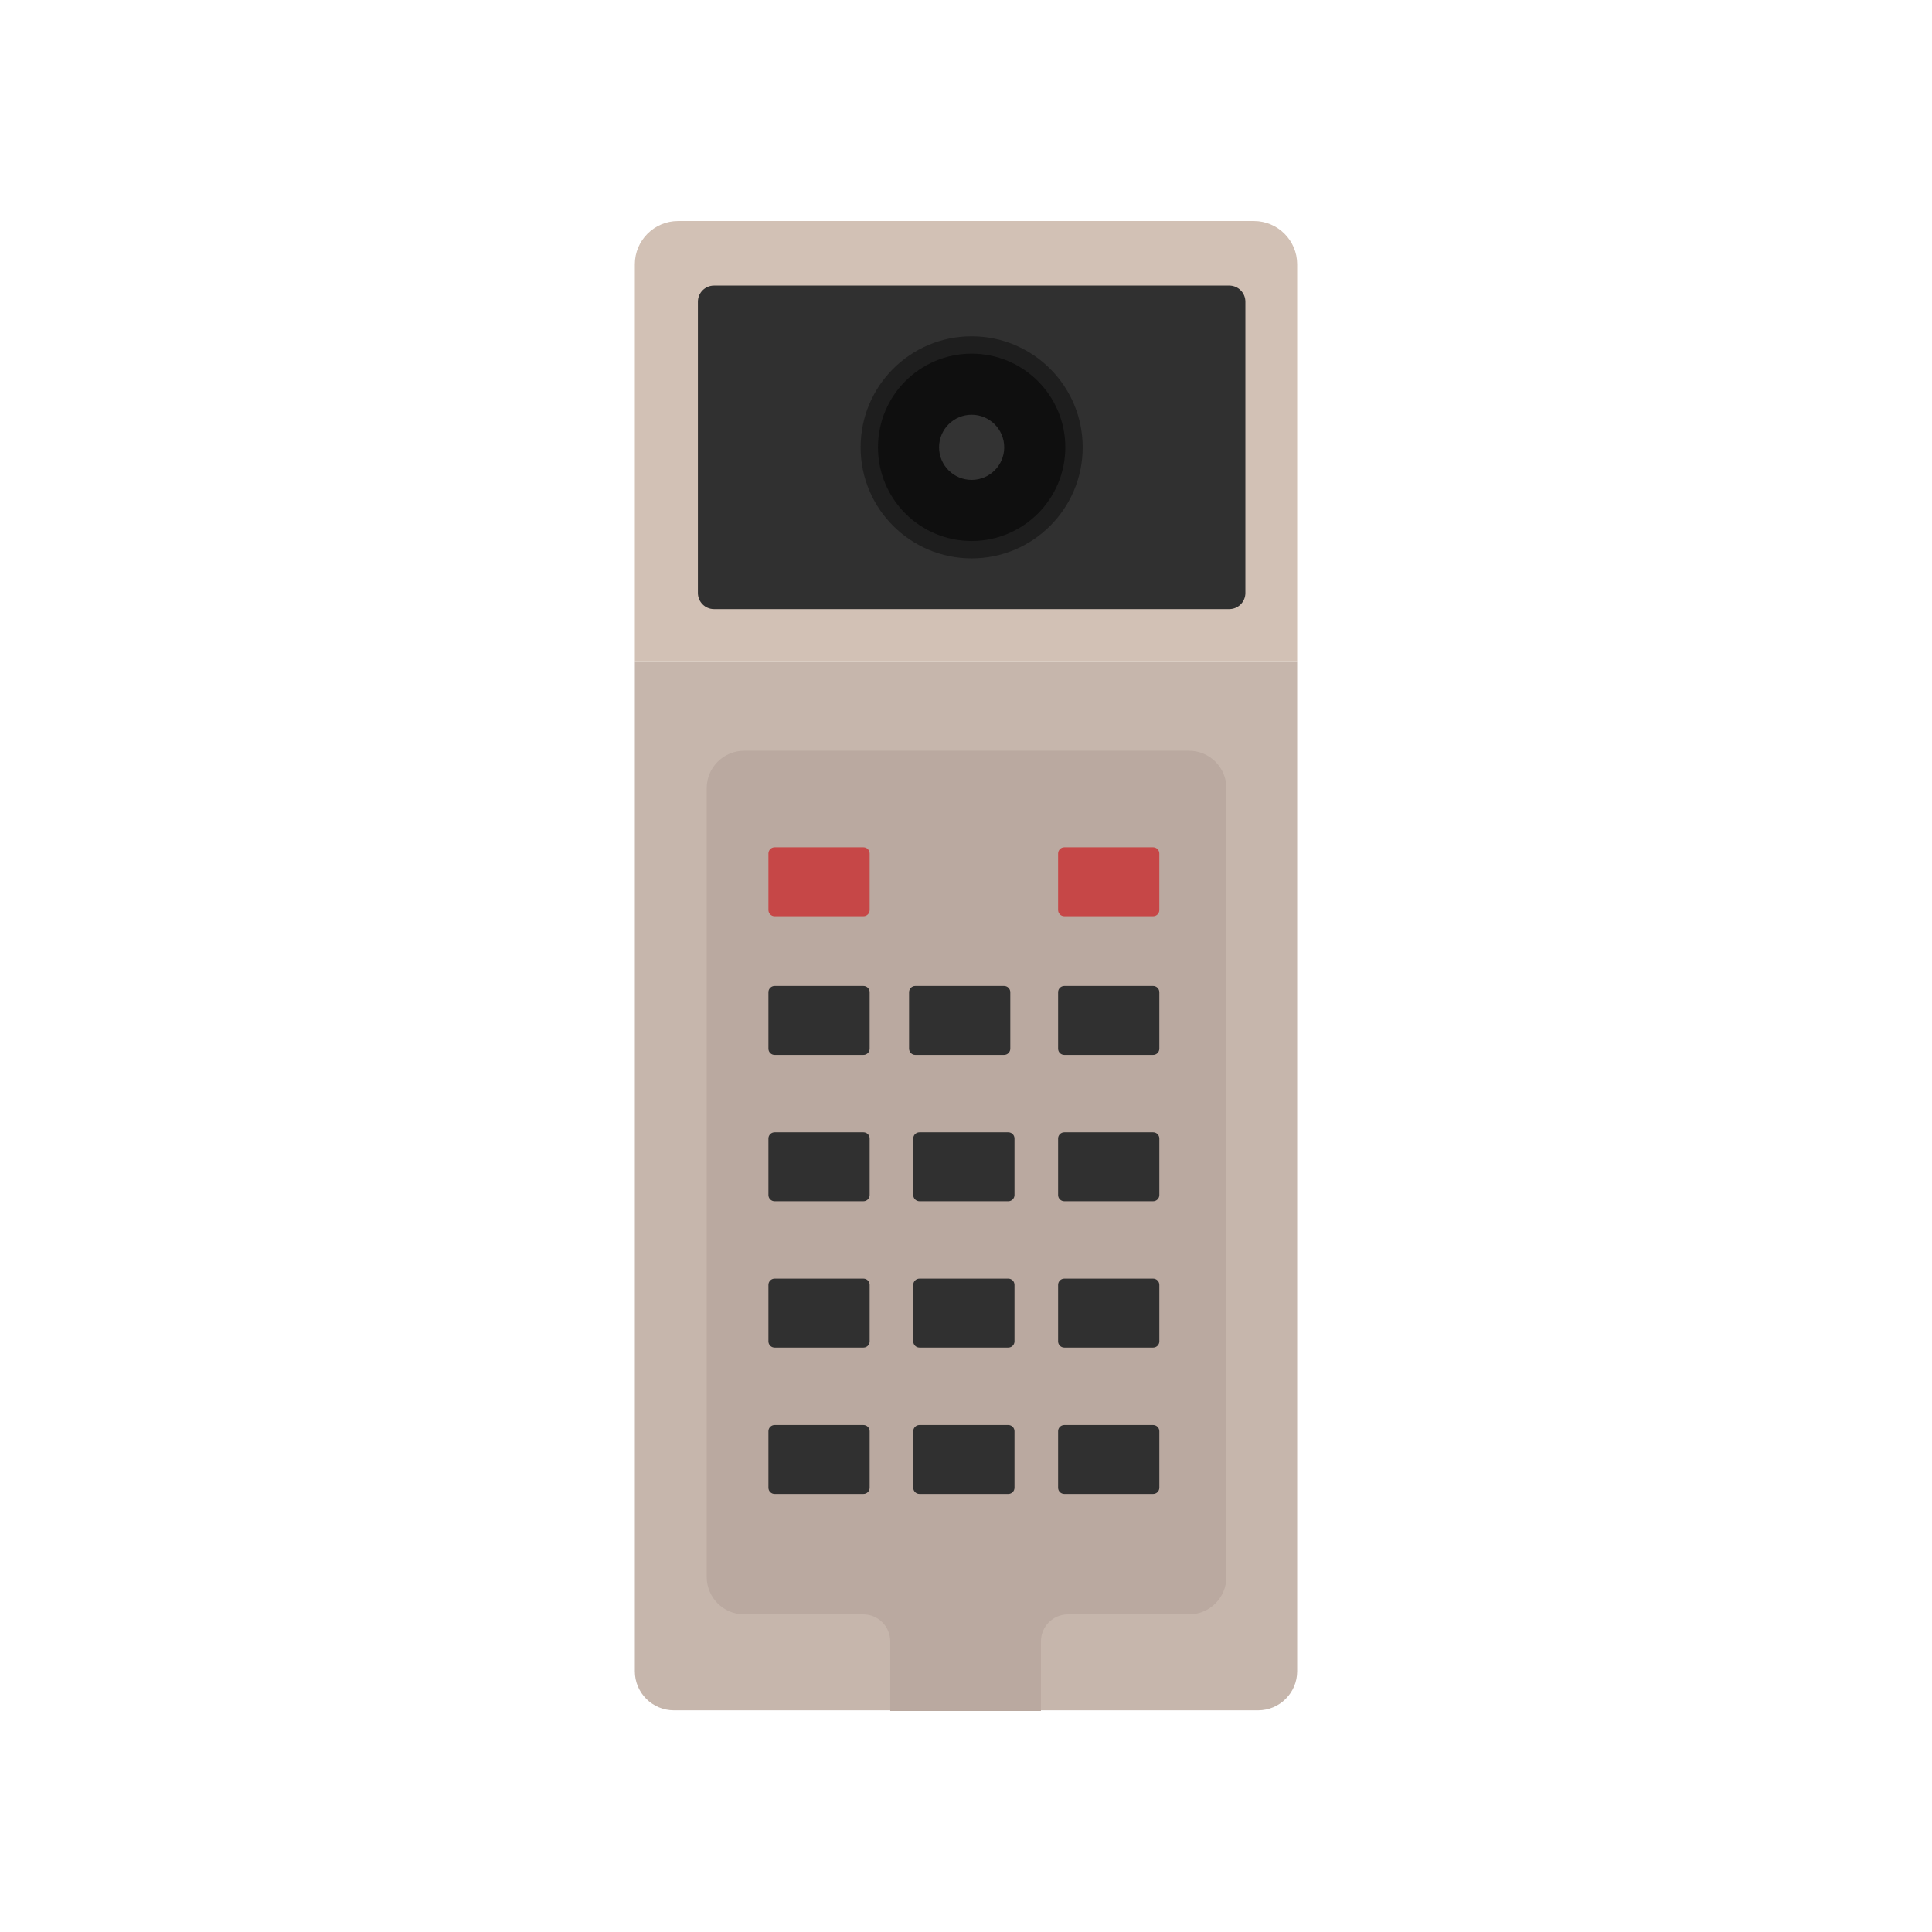
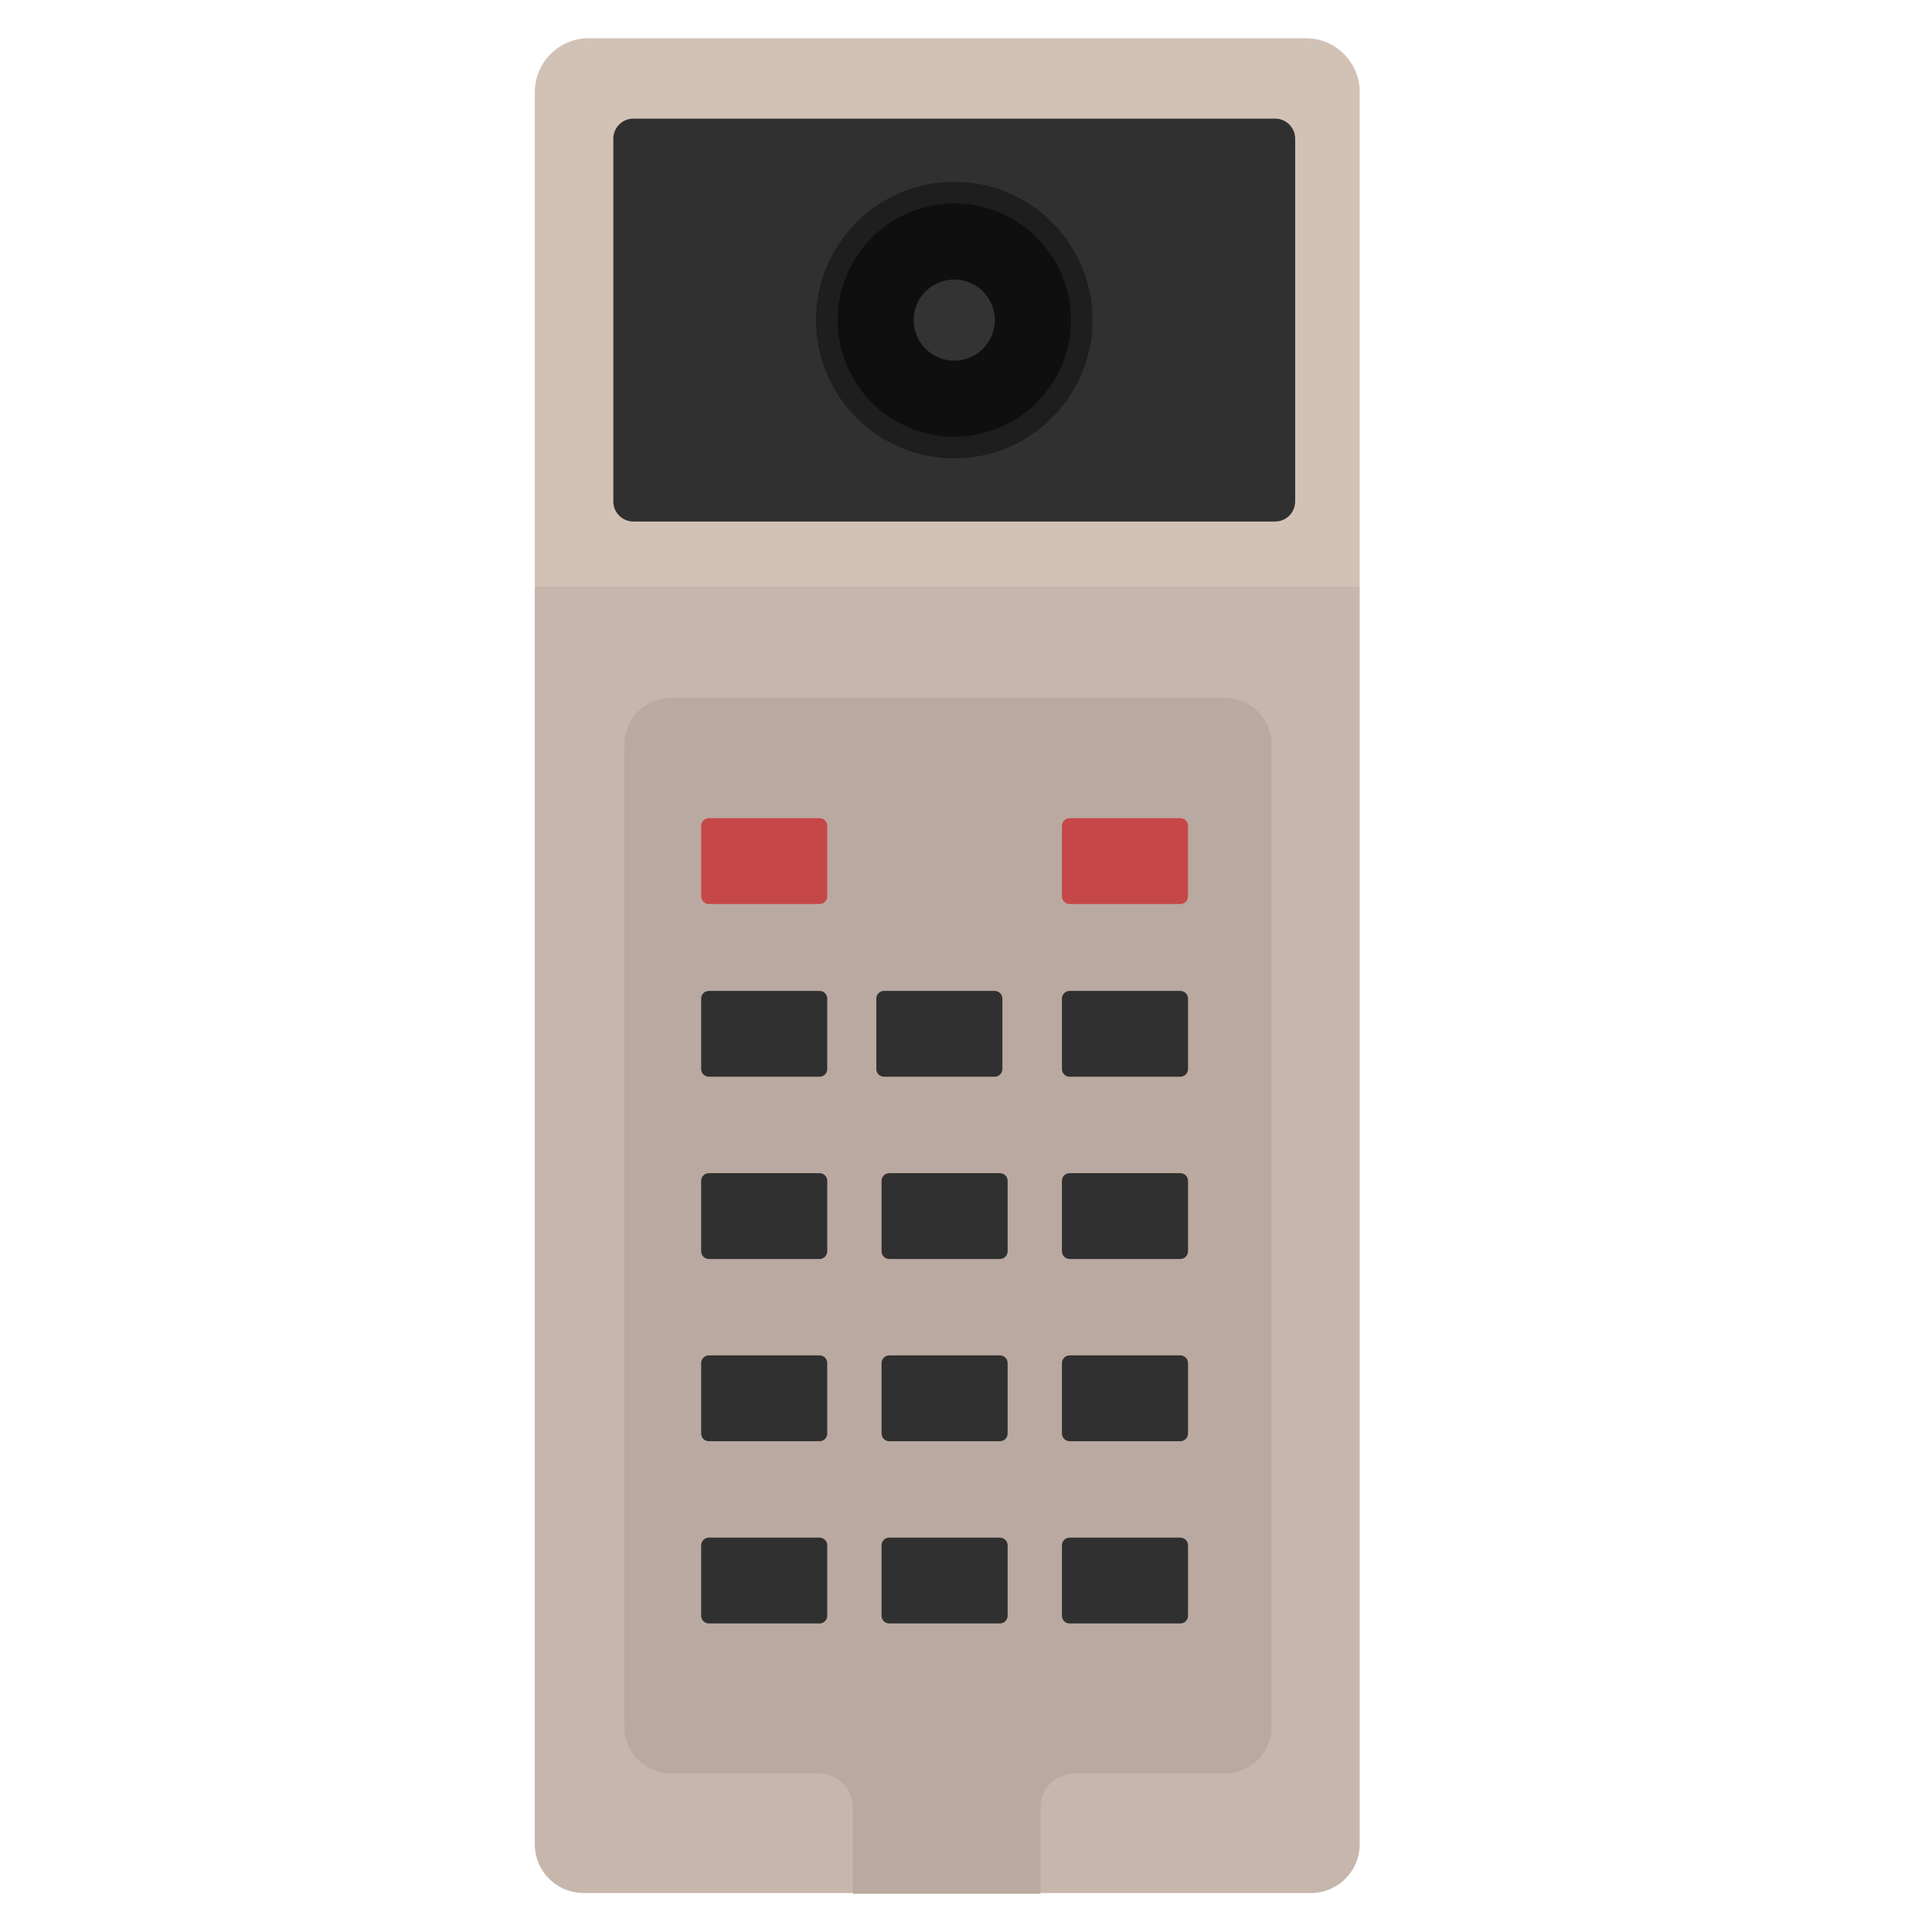
<svg xmlns="http://www.w3.org/2000/svg" id="Joystick" viewBox="0 0 1000 1000">
  <defs>
    <style>
      .cls-1 {
        fill: #baa9a0;
      }

      .cls-2 {
        fill: #c64747;
      }

      .cls-3 {
        fill: #1e1e1e;
      }

      .cls-4 {
        fill: #303030;
      }

      .cls-5 {
        fill: #d2c1b5;
      }

      .cls-6 {
        fill: #333;
      }

      .cls-7 {
        fill: #0f0f0f;
      }

      .cls-8 {
        fill: #c6b6ac;
      }
    </style>
  </defs>
-   <path class="cls-8" d="M328.59,342.29h342.82v522.74c0,11.17-9.07,20.23-20.23,20.23h-302.36c-11.17,0-20.23-9.07-20.23-20.23V342.29h0Z" />
-   <path class="cls-5" d="M350.96,114.41h298.07c12.35,0,22.38,10.03,22.38,22.38v205.51h-342.82v-205.51c0-12.35,10.03-22.38,22.38-22.38Z" />
-   <rect class="cls-4" x="361.23" y="147.82" width="283.38" height="167.45" rx="8.33" ry="8.33" />
-   <circle class="cls-3" cx="502.92" cy="231.54" r="57.47" />
-   <path class="cls-1" d="M615.42,388.59h-230.25c-10.7,0-19.38,8.68-19.38,19.38v408.25c0,10.7,8.68,19.38,19.38,19.38h61.63c7.73,0,13.99,6.26,13.99,13.99v36.01h78v-36.01c0-7.73,6.26-13.99,13.99-13.99h62.63c10.7,0,19.38-8.68,19.38-19.38v-408.25c0-10.7-8.68-19.38-19.38-19.38Z" />
-   <rect class="cls-2" x="397.73" y="438.57" width="52.4" height="35.67" rx="3.21" ry="3.21" />
-   <rect class="cls-2" x="547.67" y="438.57" width="52.4" height="35.67" rx="3.21" ry="3.21" />
-   <rect class="cls-4" x="397.73" y="510.35" width="52.4" height="35.67" rx="3.21" ry="3.21" />
-   <rect class="cls-4" x="470.53" y="510.35" width="52.4" height="35.67" rx="3.21" ry="3.21" />
-   <rect class="cls-4" x="547.67" y="510.35" width="52.4" height="35.67" rx="3.21" ry="3.21" />
-   <rect class="cls-4" x="397.73" y="586.09" width="52.4" height="35.67" rx="3.21" ry="3.21" />
-   <rect class="cls-4" x="472.7" y="586.09" width="52.4" height="35.67" rx="3.21" ry="3.21" />
-   <rect class="cls-4" x="547.67" y="586.09" width="52.4" height="35.67" rx="3.21" ry="3.21" />
-   <rect class="cls-4" x="397.73" y="661.84" width="52.4" height="35.67" rx="3.21" ry="3.21" />
-   <rect class="cls-4" x="472.7" y="661.84" width="52.4" height="35.67" rx="3.21" ry="3.21" />
-   <rect class="cls-4" x="547.67" y="661.84" width="52.4" height="35.67" rx="3.21" ry="3.21" />
-   <rect class="cls-4" x="397.73" y="737.58" width="52.4" height="35.67" rx="3.21" ry="3.21" />
-   <rect class="cls-4" x="472.7" y="737.58" width="52.4" height="35.67" rx="3.21" ry="3.21" />
-   <rect class="cls-4" x="547.67" y="737.58" width="52.4" height="35.67" rx="3.21" ry="3.21" />
-   <circle class="cls-7" cx="502.92" cy="231.54" r="48.48" />
-   <circle class="cls-6" cx="502.92" cy="231.54" r="16.86" />
+   <path class="cls-8" d="M276.81,303.6h426.95v651.01c0,13.91-11.29,25.2-25.2,25.2h-376.55c-13.91,0-25.2-11.29-25.2-25.2V303.6h0Z" />
+   <path class="cls-5" d="M304.68,19.78h371.22c15.38,0,27.87,12.49,27.87,27.87v255.94h-426.95V47.65c0-15.38,12.49-27.87,27.87-27.87Z" />
+   <rect class="cls-4" x="317.46" y="61.4" width="352.91" height="208.54" rx="10.38" ry="10.38" />
+   <circle class="cls-3" cx="493.92" cy="165.67" r="71.57" />
+   <path class="cls-1" d="M634.02,361.26h-286.75c-13.33,0-24.13,10.8-24.13,24.13v508.43c0,13.33,10.8,24.13,24.13,24.13h76.76c9.62,0,17.42,7.8,17.42,17.42v44.85h97.14v-44.85c0-9.62,7.8-17.42,17.42-17.42h78c13.33,0,24.13-10.8,24.13-24.13v-508.43c0-13.33-10.8-24.13-24.13-24.13Z" />
+   <rect class="cls-2" x="362.92" y="423.5" width="65.26" height="44.42" rx="3.99" ry="3.99" />
+   <rect class="cls-2" x="549.66" y="423.5" width="65.26" height="44.42" rx="3.99" ry="3.99" />
+   <rect class="cls-4" x="362.92" y="512.89" width="65.26" height="44.42" rx="3.99" ry="3.99" />
+   <rect class="cls-4" x="453.58" y="512.89" width="65.26" height="44.42" rx="3.99" ry="3.99" />
+   <rect class="cls-4" x="549.66" y="512.89" width="65.26" height="44.42" rx="3.99" ry="3.99" />
+   <rect class="cls-4" x="362.92" y="607.22" width="65.26" height="44.42" rx="3.99" ry="3.99" />
+   <rect class="cls-4" x="456.29" y="607.22" width="65.26" height="44.42" rx="3.99" ry="3.99" />
+   <rect class="cls-4" x="549.66" y="607.22" width="65.26" height="44.42" rx="3.99" ry="3.99" />
+   <rect class="cls-4" x="362.92" y="701.55" width="65.26" height="44.42" rx="3.99" ry="3.99" />
+   <rect class="cls-4" x="456.29" y="701.55" width="65.26" height="44.42" rx="3.99" ry="3.99" />
+   <rect class="cls-4" x="549.66" y="701.55" width="65.26" height="44.42" rx="3.99" ry="3.99" />
+   <rect class="cls-4" x="362.92" y="795.88" width="65.26" height="44.42" rx="3.99" ry="3.99" />
+   <rect class="cls-4" x="456.29" y="795.88" width="65.26" height="44.42" rx="3.99" ry="3.99" />
+   <rect class="cls-4" x="549.66" y="795.88" width="65.26" height="44.42" rx="3.99" ry="3.99" />
+   <circle class="cls-7" cx="493.92" cy="165.67" r="60.37" />
+   <circle class="cls-6" cx="493.92" cy="165.67" r="21" />
</svg>
